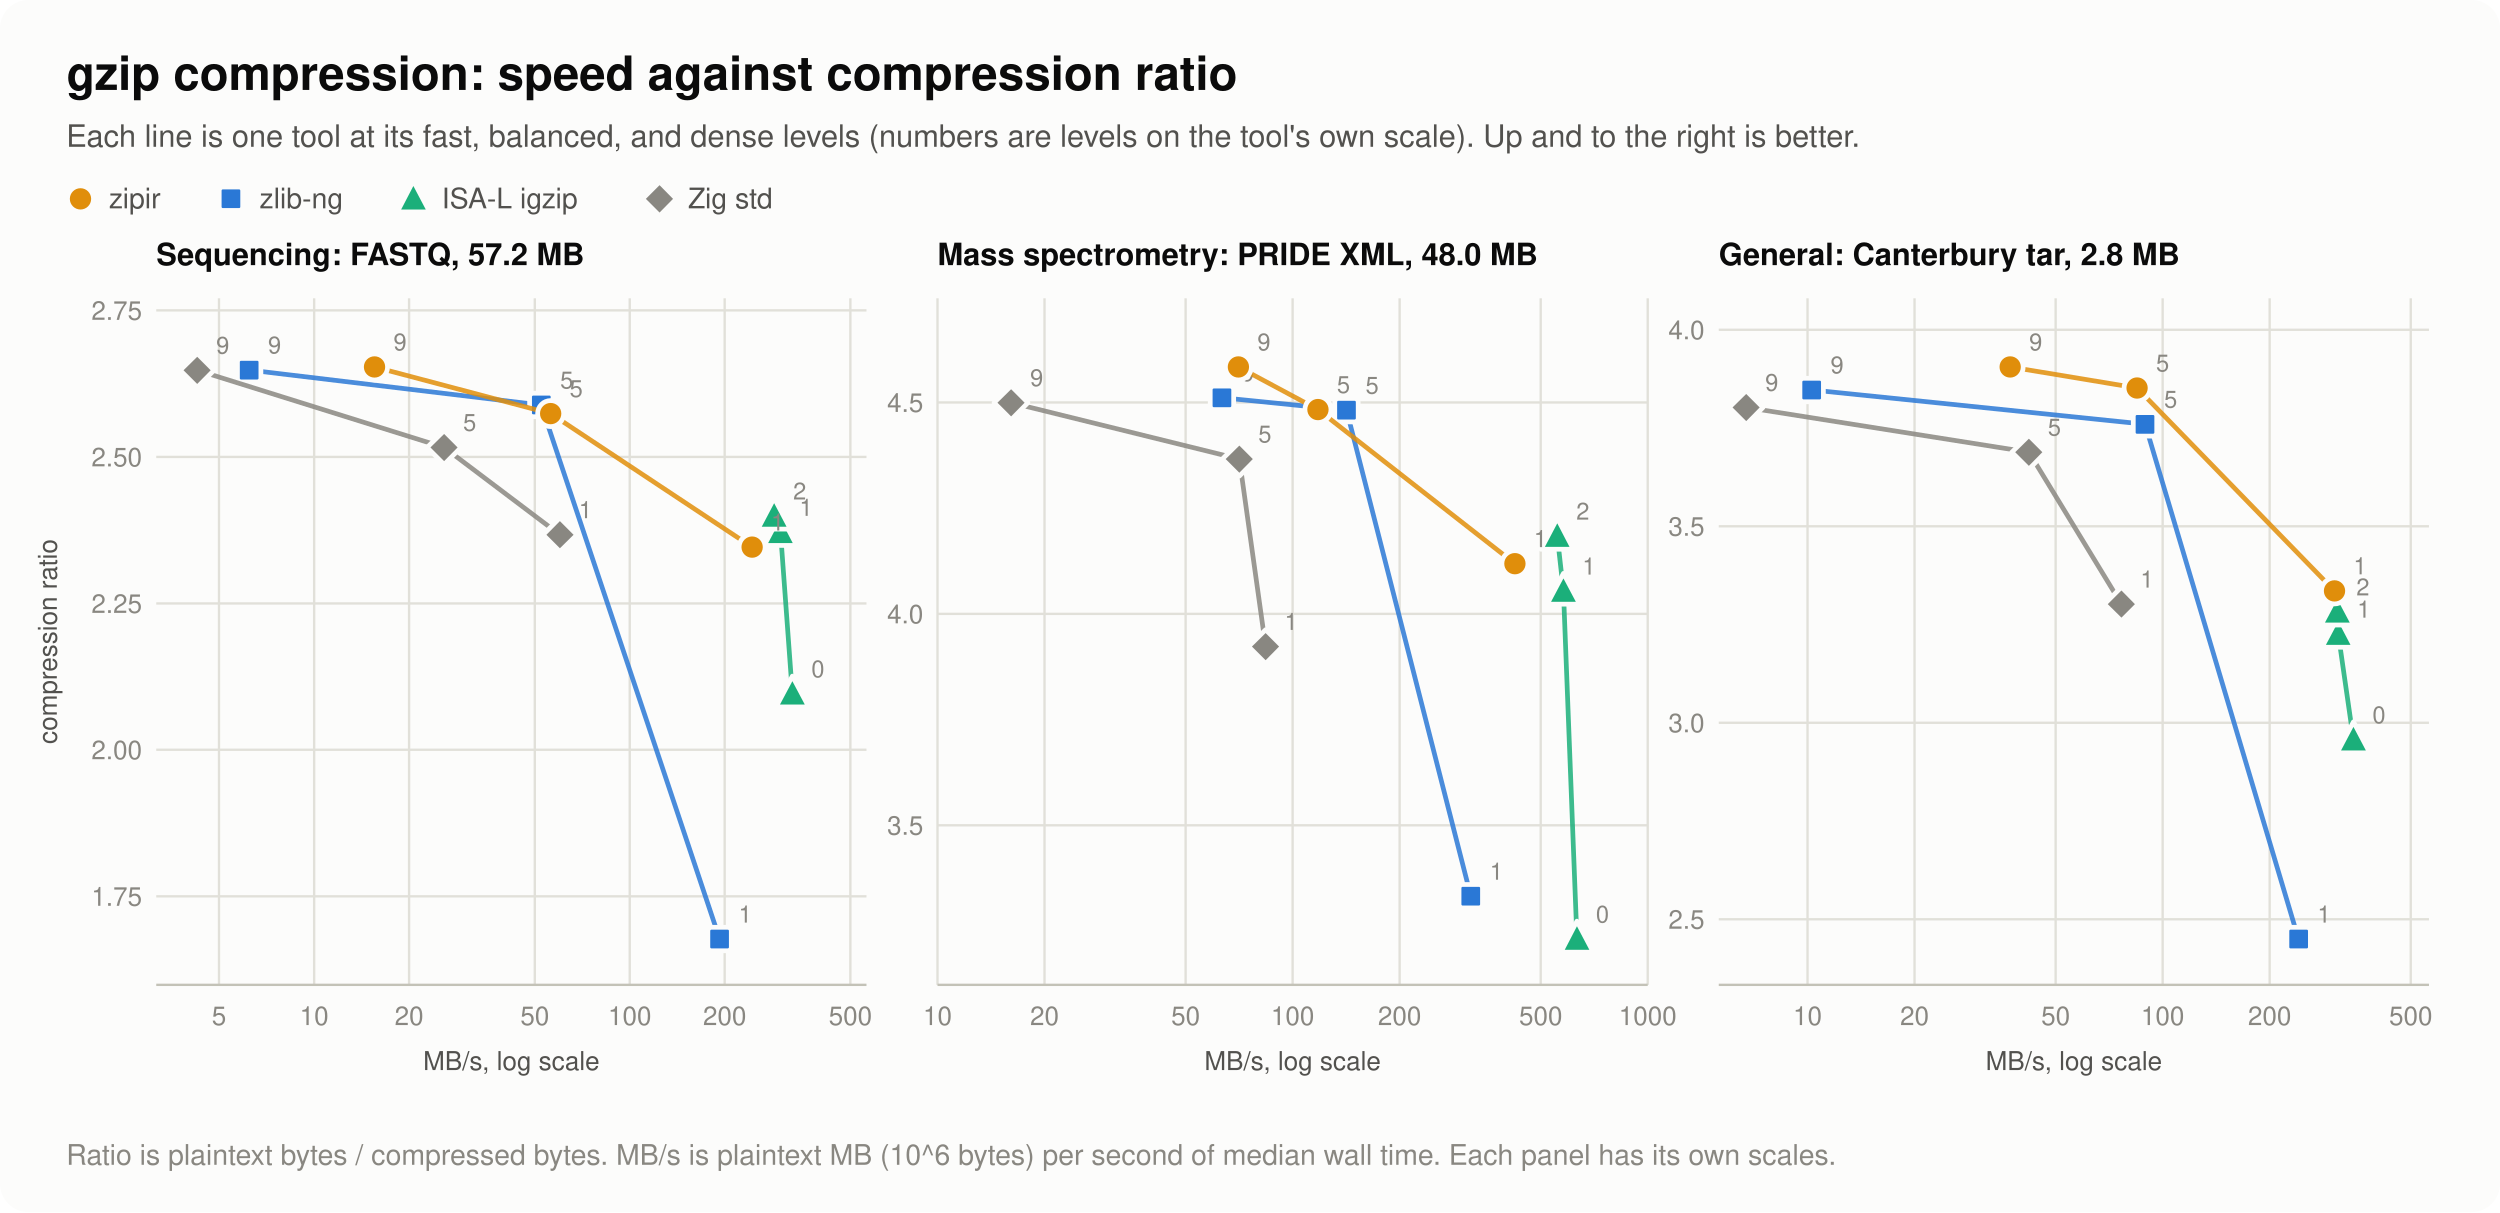
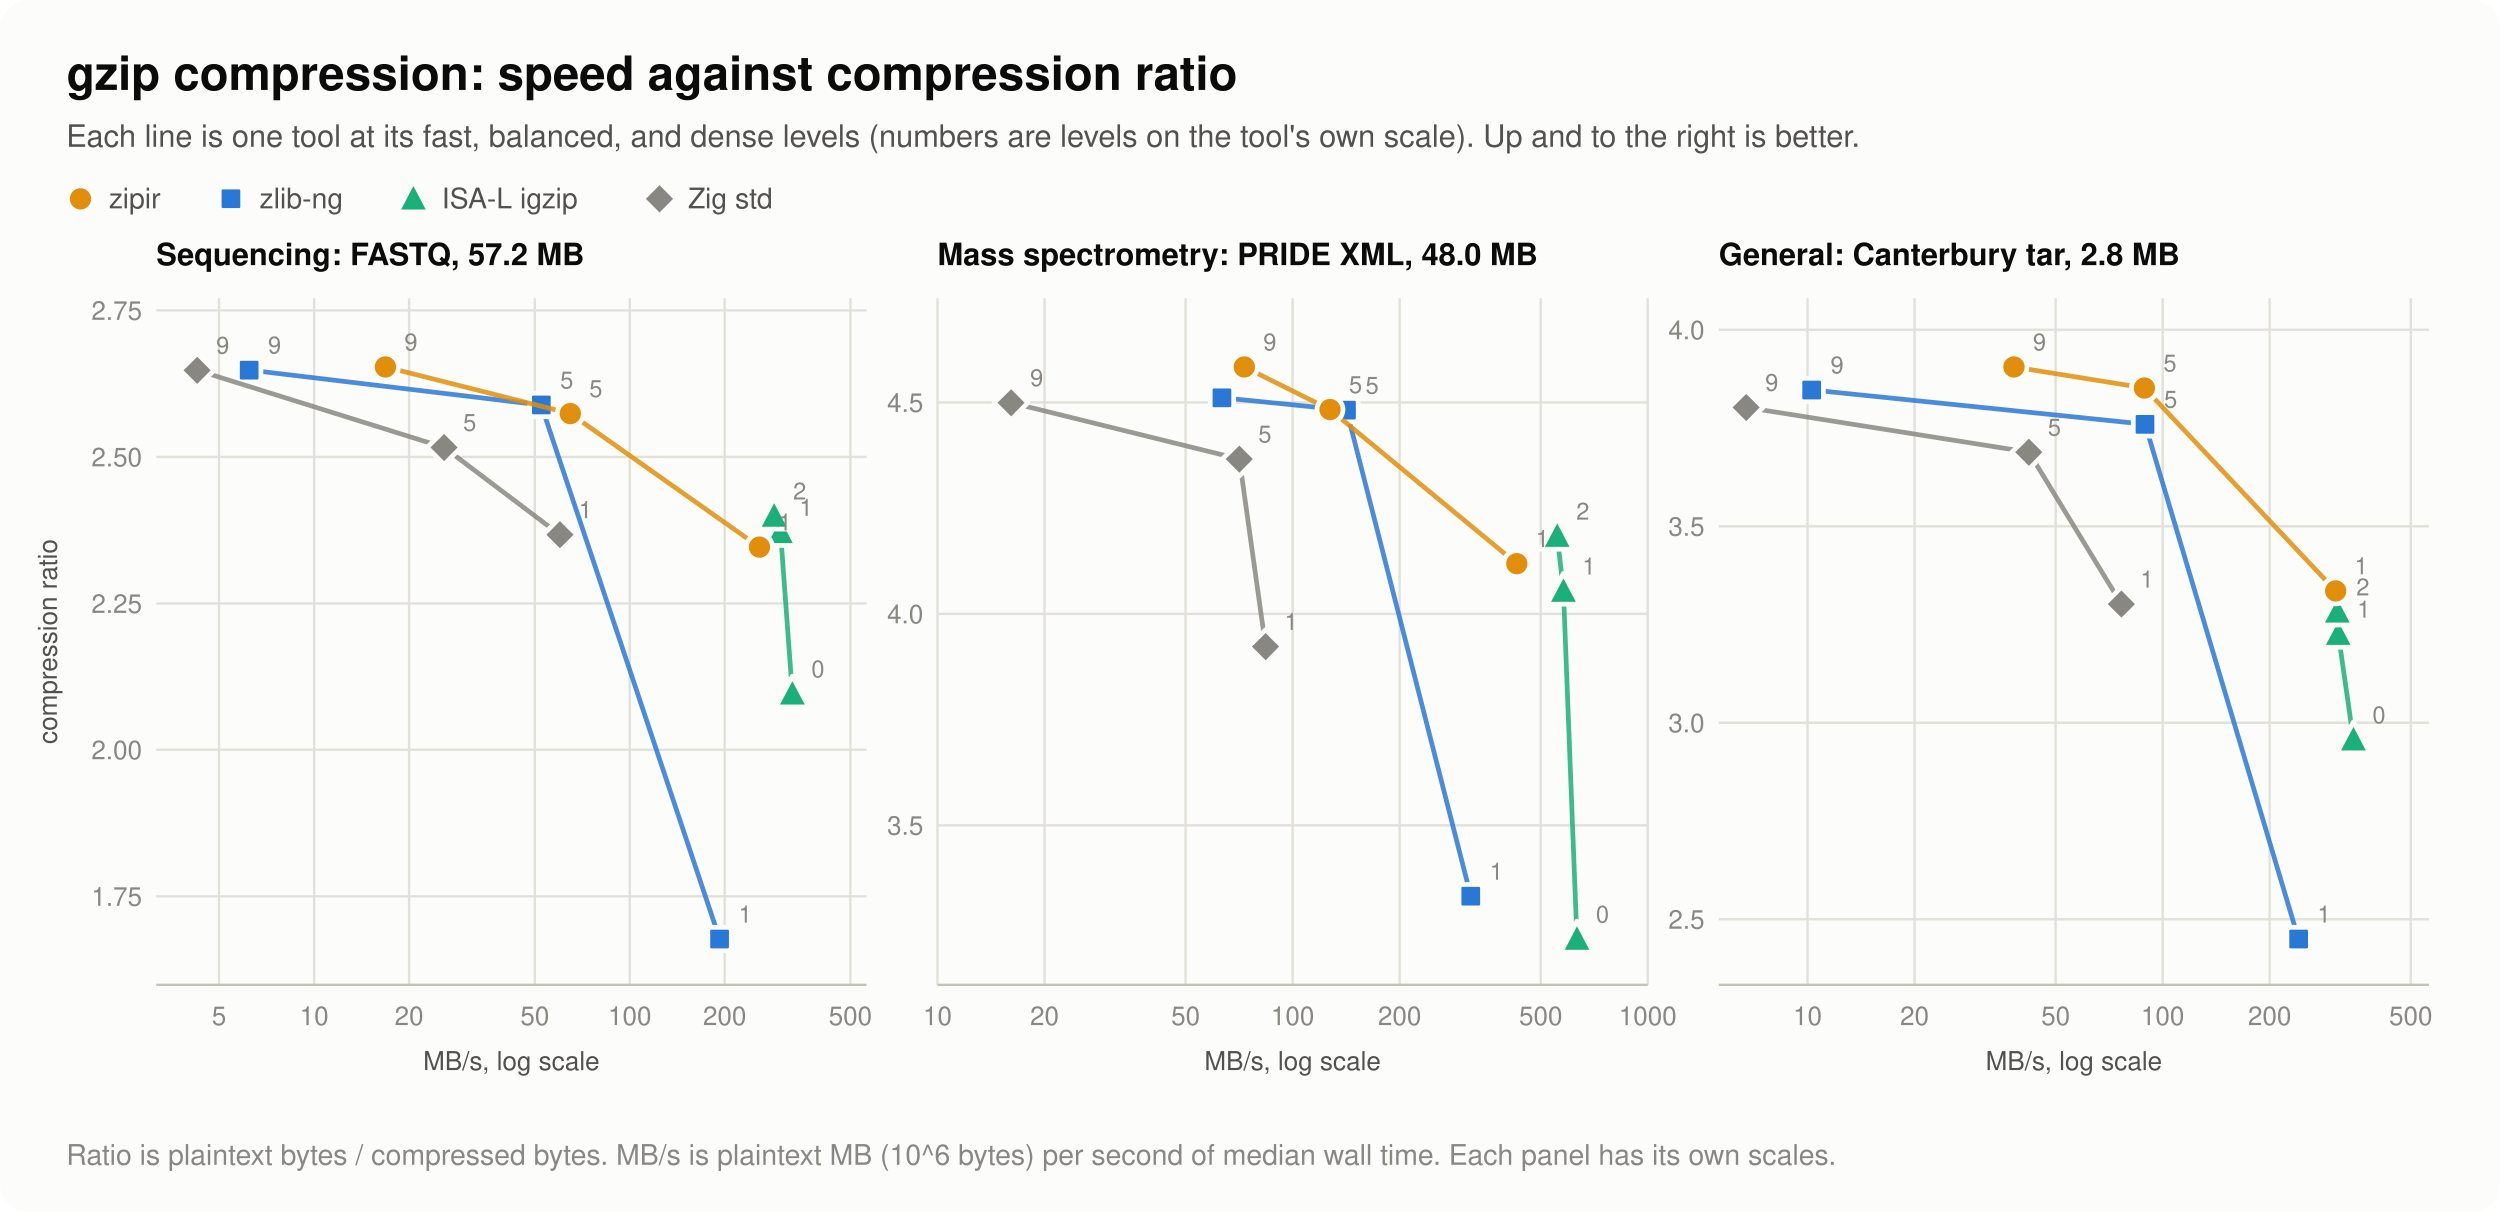
<svg xmlns="http://www.w3.org/2000/svg" viewBox="0 0 1056 512" width="1056" height="512" role="img" font-family="system-ui, -apple-system, &quot;Segoe UI&quot;, Helvetica, Arial, sans-serif">
  <rect width="1056" height="512" rx="12" fill="#fcfcfb" />
  <text x="28.0" y="38.0" font-size="20" fill="#0b0b0b" text-anchor="start" font-weight="650">gzip compression: speed against compression ratio</text>
  <text x="28.0" y="62.0" font-size="13" fill="#52514e" text-anchor="start" font-weight="400">Each line is one tool at its fast, balanced, and dense levels (numbers are levels on the tool's own scale). Up and to the right is better.</text>
  <circle cx="34.0" cy="84.0" r="5.5" fill="#e08e0b" stroke="#fcfcfb" stroke-width="2" />
  <text x="46.0" y="88.0" font-size="12" fill="#52514e" text-anchor="start" font-weight="400">zipir</text>
  <rect x="92.6" y="79.0" width="9.9" height="9.9" rx="1.5" fill="#2a78d6" stroke="#fcfcfb" stroke-width="2" />
  <text x="109.6" y="88.0" font-size="12" fill="#52514e" text-anchor="start" font-weight="400">zlib-ng</text>
  <path d="M174.6,76.4 L181.5,89.5 L167.8,89.5 Z" fill="#1baf7a" stroke="#fcfcfb" stroke-width="2" stroke-linejoin="round" />
  <text x="186.6" y="88.0" font-size="12" fill="#52514e" text-anchor="start" font-weight="400">ISA-L igzip</text>
  <path d="M278.6,76.8 L285.7,84.0 L278.6,91.2 L271.4,84.0 Z" fill="#898781" stroke="#fcfcfb" stroke-width="2" stroke-linejoin="round" />
  <text x="290.6" y="88.0" font-size="12" fill="#52514e" text-anchor="start" font-weight="400">Zig std</text>
  <text x="66.0" y="112.0" font-size="13" fill="#0b0b0b" text-anchor="start" font-weight="600">Sequencing: FASTQ, 57.2 MB</text>
  <line x1="92.5" y1="126.0" x2="92.5" y2="416.0" stroke="#e1e0d9" stroke-width="1" />
  <text x="92.5" y="433.0" font-size="11" fill="#898781" text-anchor="middle" font-weight="400">5</text>
  <line x1="132.7" y1="126.0" x2="132.7" y2="416.0" stroke="#e1e0d9" stroke-width="1" />
  <text x="132.7" y="433.0" font-size="11" fill="#898781" text-anchor="middle" font-weight="400">10</text>
  <line x1="172.8" y1="126.0" x2="172.8" y2="416.0" stroke="#e1e0d9" stroke-width="1" />
  <text x="172.8" y="433.0" font-size="11" fill="#898781" text-anchor="middle" font-weight="400">20</text>
  <line x1="225.9" y1="126.0" x2="225.9" y2="416.0" stroke="#e1e0d9" stroke-width="1" />
  <text x="225.9" y="433.0" font-size="11" fill="#898781" text-anchor="middle" font-weight="400">50</text>
  <line x1="266.0" y1="126.0" x2="266.0" y2="416.0" stroke="#e1e0d9" stroke-width="1" />
  <text x="266.0" y="433.0" font-size="11" fill="#898781" text-anchor="middle" font-weight="400">100</text>
  <line x1="306.1" y1="126.0" x2="306.1" y2="416.0" stroke="#e1e0d9" stroke-width="1" />
  <text x="306.1" y="433.0" font-size="11" fill="#898781" text-anchor="middle" font-weight="400">200</text>
  <line x1="359.2" y1="126.0" x2="359.2" y2="416.0" stroke="#e1e0d9" stroke-width="1" />
  <text x="359.2" y="433.0" font-size="11" fill="#898781" text-anchor="middle" font-weight="400">500</text>
  <line x1="66.0" y1="378.6" x2="366.0" y2="378.6" stroke="#e1e0d9" stroke-width="1" />
  <text x="60.0" y="382.6" font-size="11" fill="#898781" text-anchor="end" font-weight="400">1.75</text>
  <line x1="66.0" y1="316.7" x2="366.0" y2="316.7" stroke="#e1e0d9" stroke-width="1" />
  <text x="60.0" y="320.7" font-size="11" fill="#898781" text-anchor="end" font-weight="400">2.00</text>
  <line x1="66.0" y1="254.9" x2="366.0" y2="254.9" stroke="#e1e0d9" stroke-width="1" />
  <text x="60.0" y="258.9" font-size="11" fill="#898781" text-anchor="end" font-weight="400">2.25</text>
  <line x1="66.0" y1="193.0" x2="366.0" y2="193.0" stroke="#e1e0d9" stroke-width="1" />
  <text x="60.0" y="197.0" font-size="11" fill="#898781" text-anchor="end" font-weight="400">2.50</text>
  <line x1="66.0" y1="131.1" x2="366.0" y2="131.1" stroke="#e1e0d9" stroke-width="1" />
  <text x="60.0" y="135.1" font-size="11" fill="#898781" text-anchor="end" font-weight="400">2.75</text>
  <line x1="66.0" y1="416.0" x2="366.0" y2="416.0" stroke="#c3c2b7" stroke-width="1" />
  <path d="M304.0,396.7 L228.6,171.1 L105.2,156.3" fill="none" stroke="#2a78d6" stroke-width="2" stroke-linejoin="round" stroke-linecap="round" opacity="0.85" />
  <rect x="299.0" y="391.7" width="9.9" height="9.9" rx="1.5" fill="#2a78d6" stroke="#fcfcfb" stroke-width="2" />
  <text x="312.0" y="389.7" font-size="10" fill="#898781" text-anchor="start" font-weight="400">1</text>
  <rect x="223.7" y="166.1" width="9.9" height="9.9" rx="1.5" fill="#2a78d6" stroke="#fcfcfb" stroke-width="2" />
  <text x="236.6" y="164.1" font-size="10" fill="#898781" text-anchor="start" font-weight="400">5</text>
  <rect x="100.3" y="151.4" width="9.9" height="9.9" rx="1.5" fill="#2a78d6" stroke="#fcfcfb" stroke-width="2" />
  <text x="113.2" y="149.3" font-size="10" fill="#898781" text-anchor="start" font-weight="400">9</text>
  <path d="M334.7,293.1 L329.7,224.9 L327.0,218.0" fill="none" stroke="#1baf7a" stroke-width="2" stroke-linejoin="round" stroke-linecap="round" opacity="0.85" />
  <path d="M334.7,285.6 L341.6,298.6 L327.8,298.6 Z" fill="#1baf7a" stroke="#fcfcfb" stroke-width="2" stroke-linejoin="round" />
  <text x="342.7" y="286.1" font-size="10" fill="#898781" text-anchor="start" font-weight="400">0</text>
  <path d="M329.7,217.3 L336.5,230.4 L322.8,230.4 Z" fill="#1baf7a" stroke="#fcfcfb" stroke-width="2" stroke-linejoin="round" />
  <text x="337.7" y="217.9" font-size="10" fill="#898781" text-anchor="start" font-weight="400">1</text>
  <path d="M327.0,210.4 L333.9,223.5 L320.1,223.5 Z" fill="#1baf7a" stroke="#fcfcfb" stroke-width="2" stroke-linejoin="round" />
  <text x="335.0" y="211.0" font-size="10" fill="#898781" text-anchor="start" font-weight="400">2</text>
  <path d="M236.5,225.9 L187.6,189.0 L83.3,156.4" fill="none" stroke="#898781" stroke-width="2" stroke-linejoin="round" stroke-linecap="round" opacity="0.85" />
  <path d="M236.5,218.7 L243.7,225.9 L236.5,233.0 L229.4,225.9 Z" fill="#898781" stroke="#fcfcfb" stroke-width="2" stroke-linejoin="round" />
  <text x="244.5" y="218.9" font-size="10" fill="#898781" text-anchor="start" font-weight="400">1</text>
  <path d="M187.6,181.9 L194.7,189.0 L187.6,196.2 L180.4,189.0 Z" fill="#898781" stroke="#fcfcfb" stroke-width="2" stroke-linejoin="round" />
  <text x="195.6" y="182.0" font-size="10" fill="#898781" text-anchor="start" font-weight="400">5</text>
  <path d="M83.3,149.3 L90.4,156.4 L83.3,163.6 L76.1,156.4 Z" fill="#898781" stroke="#fcfcfb" stroke-width="2" stroke-linejoin="round" />
  <text x="91.3" y="149.4" font-size="10" fill="#898781" text-anchor="start" font-weight="400">9</text>
-   <path d="M317.7,231.1 L232.6,174.7 L158.2,155.0" fill="none" stroke="#e08e0b" stroke-width="2" stroke-linejoin="round" stroke-linecap="round" opacity="0.85" />
-   <circle cx="317.7" cy="231.1" r="5.5" fill="#e08e0b" stroke="#fcfcfb" stroke-width="2" />
-   <text x="325.7" y="224.1" font-size="10" fill="#898781" text-anchor="start" font-weight="400">1</text>
-   <circle cx="232.6" cy="174.7" r="5.5" fill="#e08e0b" stroke="#fcfcfb" stroke-width="2" />
-   <text x="240.6" y="167.7" font-size="10" fill="#898781" text-anchor="start" font-weight="400">5</text>
-   <circle cx="158.2" cy="155.0" r="5.5" fill="#e08e0b" stroke="#fcfcfb" stroke-width="2" />
-   <text x="166.2" y="148.0" font-size="10" fill="#898781" text-anchor="start" font-weight="400">9</text>
+   <path d="M320.8,231.1 L240.9,174.7 L162.8,155.0" fill="none" stroke="#e08e0b" stroke-width="2" stroke-linejoin="round" stroke-linecap="round" opacity="0.85" />
+   <circle cx="320.8" cy="231.1" r="5.5" fill="#e08e0b" stroke="#fcfcfb" stroke-width="2" />
+   <text x="328.8" y="224.1" font-size="10" fill="#898781" text-anchor="start" font-weight="400">1</text>
+   <circle cx="240.9" cy="174.7" r="5.5" fill="#e08e0b" stroke="#fcfcfb" stroke-width="2" />
+   <text x="248.9" y="167.7" font-size="10" fill="#898781" text-anchor="start" font-weight="400">5</text>
+   <circle cx="162.8" cy="155.0" r="5.5" fill="#e08e0b" stroke="#fcfcfb" stroke-width="2" />
+   <text x="170.8" y="148.0" font-size="10" fill="#898781" text-anchor="start" font-weight="400">9</text>
  <text x="216.0" y="452.0" font-size="11" fill="#52514e" text-anchor="middle" font-weight="400">MB/s, log scale</text>
  <text x="396.0" y="112.0" font-size="13" fill="#0b0b0b" text-anchor="start" font-weight="600">Mass spectrometry: PRIDE XML, 48.0 MB</text>
  <line x1="396.0" y1="126.0" x2="396.0" y2="416.0" stroke="#e1e0d9" stroke-width="1" />
  <text x="396.0" y="433.0" font-size="11" fill="#898781" text-anchor="middle" font-weight="400">10</text>
  <line x1="441.2" y1="126.0" x2="441.2" y2="416.0" stroke="#e1e0d9" stroke-width="1" />
  <text x="441.2" y="433.0" font-size="11" fill="#898781" text-anchor="middle" font-weight="400">20</text>
  <line x1="500.8" y1="126.0" x2="500.8" y2="416.0" stroke="#e1e0d9" stroke-width="1" />
  <text x="500.8" y="433.0" font-size="11" fill="#898781" text-anchor="middle" font-weight="400">50</text>
  <line x1="546.0" y1="126.0" x2="546.0" y2="416.0" stroke="#e1e0d9" stroke-width="1" />
  <text x="546.0" y="433.0" font-size="11" fill="#898781" text-anchor="middle" font-weight="400">100</text>
  <line x1="591.2" y1="126.0" x2="591.2" y2="416.0" stroke="#e1e0d9" stroke-width="1" />
  <text x="591.2" y="433.0" font-size="11" fill="#898781" text-anchor="middle" font-weight="400">200</text>
  <line x1="650.8" y1="126.0" x2="650.8" y2="416.0" stroke="#e1e0d9" stroke-width="1" />
  <text x="650.8" y="433.0" font-size="11" fill="#898781" text-anchor="middle" font-weight="400">500</text>
  <line x1="696.0" y1="126.0" x2="696.0" y2="416.0" stroke="#e1e0d9" stroke-width="1" />
  <text x="696.0" y="433.0" font-size="11" fill="#898781" text-anchor="middle" font-weight="400">1000</text>
  <line x1="396.0" y1="348.6" x2="696.0" y2="348.6" stroke="#e1e0d9" stroke-width="1" />
  <text x="390.0" y="352.6" font-size="11" fill="#898781" text-anchor="end" font-weight="400">3.5</text>
  <line x1="396.0" y1="259.3" x2="696.0" y2="259.3" stroke="#e1e0d9" stroke-width="1" />
  <text x="390.0" y="263.3" font-size="11" fill="#898781" text-anchor="end" font-weight="400">4.0</text>
  <line x1="396.0" y1="170.0" x2="696.0" y2="170.0" stroke="#e1e0d9" stroke-width="1" />
  <text x="390.0" y="174.0" font-size="11" fill="#898781" text-anchor="end" font-weight="400">4.5</text>
  <line x1="396.0" y1="416.0" x2="696.0" y2="416.0" stroke="#c3c2b7" stroke-width="1" />
  <path d="M621.3,378.6 L568.8,173.3 L516.2,168.0" fill="none" stroke="#2a78d6" stroke-width="2" stroke-linejoin="round" stroke-linecap="round" opacity="0.85" />
  <rect x="616.3" y="373.6" width="9.9" height="9.9" rx="1.5" fill="#2a78d6" stroke="#fcfcfb" stroke-width="2" />
  <text x="629.3" y="371.6" font-size="10" fill="#898781" text-anchor="start" font-weight="400">1</text>
  <rect x="563.8" y="168.3" width="9.9" height="9.9" rx="1.5" fill="#2a78d6" stroke="#fcfcfb" stroke-width="2" />
  <text x="576.8" y="166.3" font-size="10" fill="#898781" text-anchor="start" font-weight="400">5</text>
  <rect x="511.2" y="163.1" width="9.9" height="9.9" rx="1.5" fill="#2a78d6" stroke="#fcfcfb" stroke-width="2" />
  <text x="524.2" y="161.0" font-size="10" fill="#898781" text-anchor="start" font-weight="400">9</text>
  <path d="M666.1,396.7 L660.4,249.7 L657.8,226.5" fill="none" stroke="#1baf7a" stroke-width="2" stroke-linejoin="round" stroke-linecap="round" opacity="0.85" />
  <path d="M666.1,389.1 L673.0,402.2 L659.3,402.2 Z" fill="#1baf7a" stroke="#fcfcfb" stroke-width="2" stroke-linejoin="round" />
  <text x="674.1" y="389.7" font-size="10" fill="#898781" text-anchor="start" font-weight="400">0</text>
  <path d="M660.4,242.2 L667.3,255.2 L653.5,255.2 Z" fill="#1baf7a" stroke="#fcfcfb" stroke-width="2" stroke-linejoin="round" />
  <text x="668.4" y="242.7" font-size="10" fill="#898781" text-anchor="start" font-weight="400">1</text>
  <path d="M657.8,218.9 L664.6,232.0 L650.9,232.0 Z" fill="#1baf7a" stroke="#fcfcfb" stroke-width="2" stroke-linejoin="round" />
  <text x="665.8" y="219.5" font-size="10" fill="#898781" text-anchor="start" font-weight="400">2</text>
  <path d="M534.6,273.1 L523.5,193.9 L427.1,170.1" fill="none" stroke="#898781" stroke-width="2" stroke-linejoin="round" stroke-linecap="round" opacity="0.85" />
  <path d="M534.6,266.0 L541.7,273.1 L534.6,280.3 L527.4,273.1 Z" fill="#898781" stroke="#fcfcfb" stroke-width="2" stroke-linejoin="round" />
  <text x="542.6" y="266.1" font-size="10" fill="#898781" text-anchor="start" font-weight="400">1</text>
  <path d="M523.5,186.8 L530.6,193.9 L523.5,201.1 L516.3,193.9 Z" fill="#898781" stroke="#fcfcfb" stroke-width="2" stroke-linejoin="round" />
  <text x="531.5" y="186.9" font-size="10" fill="#898781" text-anchor="start" font-weight="400">5</text>
  <path d="M427.1,163.0 L434.2,170.1 L427.1,177.3 L419.9,170.1 Z" fill="#898781" stroke="#fcfcfb" stroke-width="2" stroke-linejoin="round" />
  <text x="435.1" y="163.1" font-size="10" fill="#898781" text-anchor="start" font-weight="400">9</text>
-   <path d="M639.9,238.1 L556.7,173.0 L523.1,155.0" fill="none" stroke="#e08e0b" stroke-width="2" stroke-linejoin="round" stroke-linecap="round" opacity="0.85" />
-   <circle cx="639.9" cy="238.1" r="5.5" fill="#e08e0b" stroke="#fcfcfb" stroke-width="2" />
-   <text x="647.9" y="231.1" font-size="10" fill="#898781" text-anchor="start" font-weight="400">1</text>
-   <circle cx="556.7" cy="173.0" r="5.5" fill="#e08e0b" stroke="#fcfcfb" stroke-width="2" />
-   <text x="564.7" y="166.0" font-size="10" fill="#898781" text-anchor="start" font-weight="400">5</text>
-   <circle cx="523.1" cy="155.0" r="5.5" fill="#e08e0b" stroke="#fcfcfb" stroke-width="2" />
-   <text x="531.1" y="148.0" font-size="10" fill="#898781" text-anchor="start" font-weight="400">9</text>
+   <path d="M640.7,238.1 L561.8,173.0 L525.6,155.0" fill="none" stroke="#e08e0b" stroke-width="2" stroke-linejoin="round" stroke-linecap="round" opacity="0.85" />
+   <circle cx="640.7" cy="238.1" r="5.5" fill="#e08e0b" stroke="#fcfcfb" stroke-width="2" />
+   <text x="648.7" y="231.1" font-size="10" fill="#898781" text-anchor="start" font-weight="400">1</text>
+   <circle cx="561.8" cy="173.0" r="5.5" fill="#e08e0b" stroke="#fcfcfb" stroke-width="2" />
+   <text x="569.8" y="166.0" font-size="10" fill="#898781" text-anchor="start" font-weight="400">5</text>
+   <circle cx="525.6" cy="155.0" r="5.5" fill="#e08e0b" stroke="#fcfcfb" stroke-width="2" />
+   <text x="533.6" y="148.0" font-size="10" fill="#898781" text-anchor="start" font-weight="400">9</text>
  <text x="546.0" y="452.0" font-size="11" fill="#52514e" text-anchor="middle" font-weight="400">MB/s, log scale</text>
  <text x="726.0" y="112.0" font-size="13" fill="#0b0b0b" text-anchor="start" font-weight="600">General: Canterbury tar, 2.8 MB</text>
  <line x1="763.5" y1="126.0" x2="763.5" y2="416.0" stroke="#e1e0d9" stroke-width="1" />
  <text x="763.5" y="433.0" font-size="11" fill="#898781" text-anchor="middle" font-weight="400">10</text>
  <line x1="808.7" y1="126.0" x2="808.7" y2="416.0" stroke="#e1e0d9" stroke-width="1" />
  <text x="808.7" y="433.0" font-size="11" fill="#898781" text-anchor="middle" font-weight="400">20</text>
  <line x1="868.3" y1="126.0" x2="868.3" y2="416.0" stroke="#e1e0d9" stroke-width="1" />
  <text x="868.3" y="433.0" font-size="11" fill="#898781" text-anchor="middle" font-weight="400">50</text>
  <line x1="913.5" y1="126.0" x2="913.5" y2="416.0" stroke="#e1e0d9" stroke-width="1" />
  <text x="913.5" y="433.0" font-size="11" fill="#898781" text-anchor="middle" font-weight="400">100</text>
  <line x1="958.7" y1="126.0" x2="958.7" y2="416.0" stroke="#e1e0d9" stroke-width="1" />
  <text x="958.7" y="433.0" font-size="11" fill="#898781" text-anchor="middle" font-weight="400">200</text>
  <line x1="1018.3" y1="126.0" x2="1018.3" y2="416.0" stroke="#e1e0d9" stroke-width="1" />
  <text x="1018.3" y="433.0" font-size="11" fill="#898781" text-anchor="middle" font-weight="400">500</text>
  <line x1="726.0" y1="388.3" x2="1026.0" y2="388.3" stroke="#e1e0d9" stroke-width="1" />
  <text x="720.0" y="392.3" font-size="11" fill="#898781" text-anchor="end" font-weight="400">2.5</text>
  <line x1="726.0" y1="305.3" x2="1026.0" y2="305.3" stroke="#e1e0d9" stroke-width="1" />
  <text x="720.0" y="309.3" font-size="11" fill="#898781" text-anchor="end" font-weight="400">3.0</text>
  <line x1="726.0" y1="222.3" x2="1026.0" y2="222.3" stroke="#e1e0d9" stroke-width="1" />
  <text x="720.0" y="226.3" font-size="11" fill="#898781" text-anchor="end" font-weight="400">3.5</text>
  <line x1="726.0" y1="139.3" x2="1026.0" y2="139.3" stroke="#e1e0d9" stroke-width="1" />
  <text x="720.0" y="143.3" font-size="11" fill="#898781" text-anchor="end" font-weight="400">4.0</text>
  <line x1="726.0" y1="416.0" x2="1026.0" y2="416.0" stroke="#c3c2b7" stroke-width="1" />
  <path d="M970.9,396.7 L906.1,179.2 L765.2,164.7" fill="none" stroke="#2a78d6" stroke-width="2" stroke-linejoin="round" stroke-linecap="round" opacity="0.85" />
  <rect x="966.0" y="391.7" width="9.9" height="9.9" rx="1.5" fill="#2a78d6" stroke="#fcfcfb" stroke-width="2" />
  <text x="978.9" y="389.7" font-size="10" fill="#898781" text-anchor="start" font-weight="400">1</text>
  <rect x="901.1" y="174.3" width="9.9" height="9.9" rx="1.5" fill="#2a78d6" stroke="#fcfcfb" stroke-width="2" />
  <text x="914.1" y="172.2" font-size="10" fill="#898781" text-anchor="start" font-weight="400">5</text>
  <rect x="760.3" y="159.8" width="9.9" height="9.9" rx="1.5" fill="#2a78d6" stroke="#fcfcfb" stroke-width="2" />
  <text x="773.2" y="157.7" font-size="10" fill="#898781" text-anchor="start" font-weight="400">9</text>
  <path d="M994.1,312.5 L987.7,267.9 L987.3,258.5" fill="none" stroke="#1baf7a" stroke-width="2" stroke-linejoin="round" stroke-linecap="round" opacity="0.85" />
  <path d="M994.1,304.9 L1001.0,318.0 L987.2,318.0 Z" fill="#1baf7a" stroke="#fcfcfb" stroke-width="2" stroke-linejoin="round" />
  <text x="1002.1" y="305.5" font-size="10" fill="#898781" text-anchor="start" font-weight="400">0</text>
  <path d="M987.7,260.4 L994.5,273.4 L980.8,273.4 Z" fill="#1baf7a" stroke="#fcfcfb" stroke-width="2" stroke-linejoin="round" />
  <text x="995.7" y="260.9" font-size="10" fill="#898781" text-anchor="start" font-weight="400">1</text>
  <path d="M987.3,251.0 L994.2,264.0 L980.4,264.0 Z" fill="#1baf7a" stroke="#fcfcfb" stroke-width="2" stroke-linejoin="round" />
  <text x="995.3" y="251.5" font-size="10" fill="#898781" text-anchor="start" font-weight="400">2</text>
  <path d="M896.1,255.2 L857.0,191.0 L737.6,172.1" fill="none" stroke="#898781" stroke-width="2" stroke-linejoin="round" stroke-linecap="round" opacity="0.85" />
  <path d="M896.1,248.0 L903.2,255.2 L896.1,262.3 L888.9,255.2 Z" fill="#898781" stroke="#fcfcfb" stroke-width="2" stroke-linejoin="round" />
  <text x="904.1" y="248.2" font-size="10" fill="#898781" text-anchor="start" font-weight="400">1</text>
  <path d="M857.0,183.9 L864.1,191.0 L857.0,198.2 L849.8,191.0 Z" fill="#898781" stroke="#fcfcfb" stroke-width="2" stroke-linejoin="round" />
  <text x="865.0" y="184.0" font-size="10" fill="#898781" text-anchor="start" font-weight="400">5</text>
  <path d="M737.6,165.0 L744.7,172.1 L737.6,179.3 L730.4,172.1 Z" fill="#898781" stroke="#fcfcfb" stroke-width="2" stroke-linejoin="round" />
  <text x="745.6" y="165.1" font-size="10" fill="#898781" text-anchor="start" font-weight="400">9</text>
-   <path d="M986.1,249.6 L902.7,163.9 L849.1,155.0" fill="none" stroke="#e08e0b" stroke-width="2" stroke-linejoin="round" stroke-linecap="round" opacity="0.85" />
-   <circle cx="986.1" cy="249.6" r="5.5" fill="#e08e0b" stroke="#fcfcfb" stroke-width="2" />
-   <text x="994.1" y="242.6" font-size="10" fill="#898781" text-anchor="start" font-weight="400">1</text>
-   <circle cx="902.7" cy="163.9" r="5.5" fill="#e08e0b" stroke="#fcfcfb" stroke-width="2" />
-   <text x="910.7" y="156.9" font-size="10" fill="#898781" text-anchor="start" font-weight="400">5</text>
-   <circle cx="849.1" cy="155.0" r="5.5" fill="#e08e0b" stroke="#fcfcfb" stroke-width="2" />
-   <text x="857.1" y="148.0" font-size="10" fill="#898781" text-anchor="start" font-weight="400">9</text>
+   <path d="M986.6,249.6 L905.8,163.9 L850.7,155.0" fill="none" stroke="#e08e0b" stroke-width="2" stroke-linejoin="round" stroke-linecap="round" opacity="0.85" />
+   <circle cx="986.6" cy="249.6" r="5.5" fill="#e08e0b" stroke="#fcfcfb" stroke-width="2" />
+   <text x="994.6" y="242.6" font-size="10" fill="#898781" text-anchor="start" font-weight="400">1</text>
+   <circle cx="905.8" cy="163.9" r="5.5" fill="#e08e0b" stroke="#fcfcfb" stroke-width="2" />
+   <text x="913.8" y="156.9" font-size="10" fill="#898781" text-anchor="start" font-weight="400">5</text>
+   <circle cx="850.7" cy="155.0" r="5.5" fill="#e08e0b" stroke="#fcfcfb" stroke-width="2" />
+   <text x="858.7" y="148.0" font-size="10" fill="#898781" text-anchor="start" font-weight="400">9</text>
  <text x="876.0" y="452.0" font-size="11" fill="#52514e" text-anchor="middle" font-weight="400">MB/s, log scale</text>
  <text x="24.0" y="271.0" font-size="11" fill="#52514e" text-anchor="middle" font-weight="400" transform="rotate(-90 24 271.0)">compression ratio</text>
  <text x="28.0" y="492.0" font-size="12" fill="#898781" text-anchor="start" font-weight="400">Ratio is plaintext bytes / compressed bytes. MB/s is plaintext MB (10^6 bytes) per second of median wall time. Each panel has its own scales.</text>
</svg>
